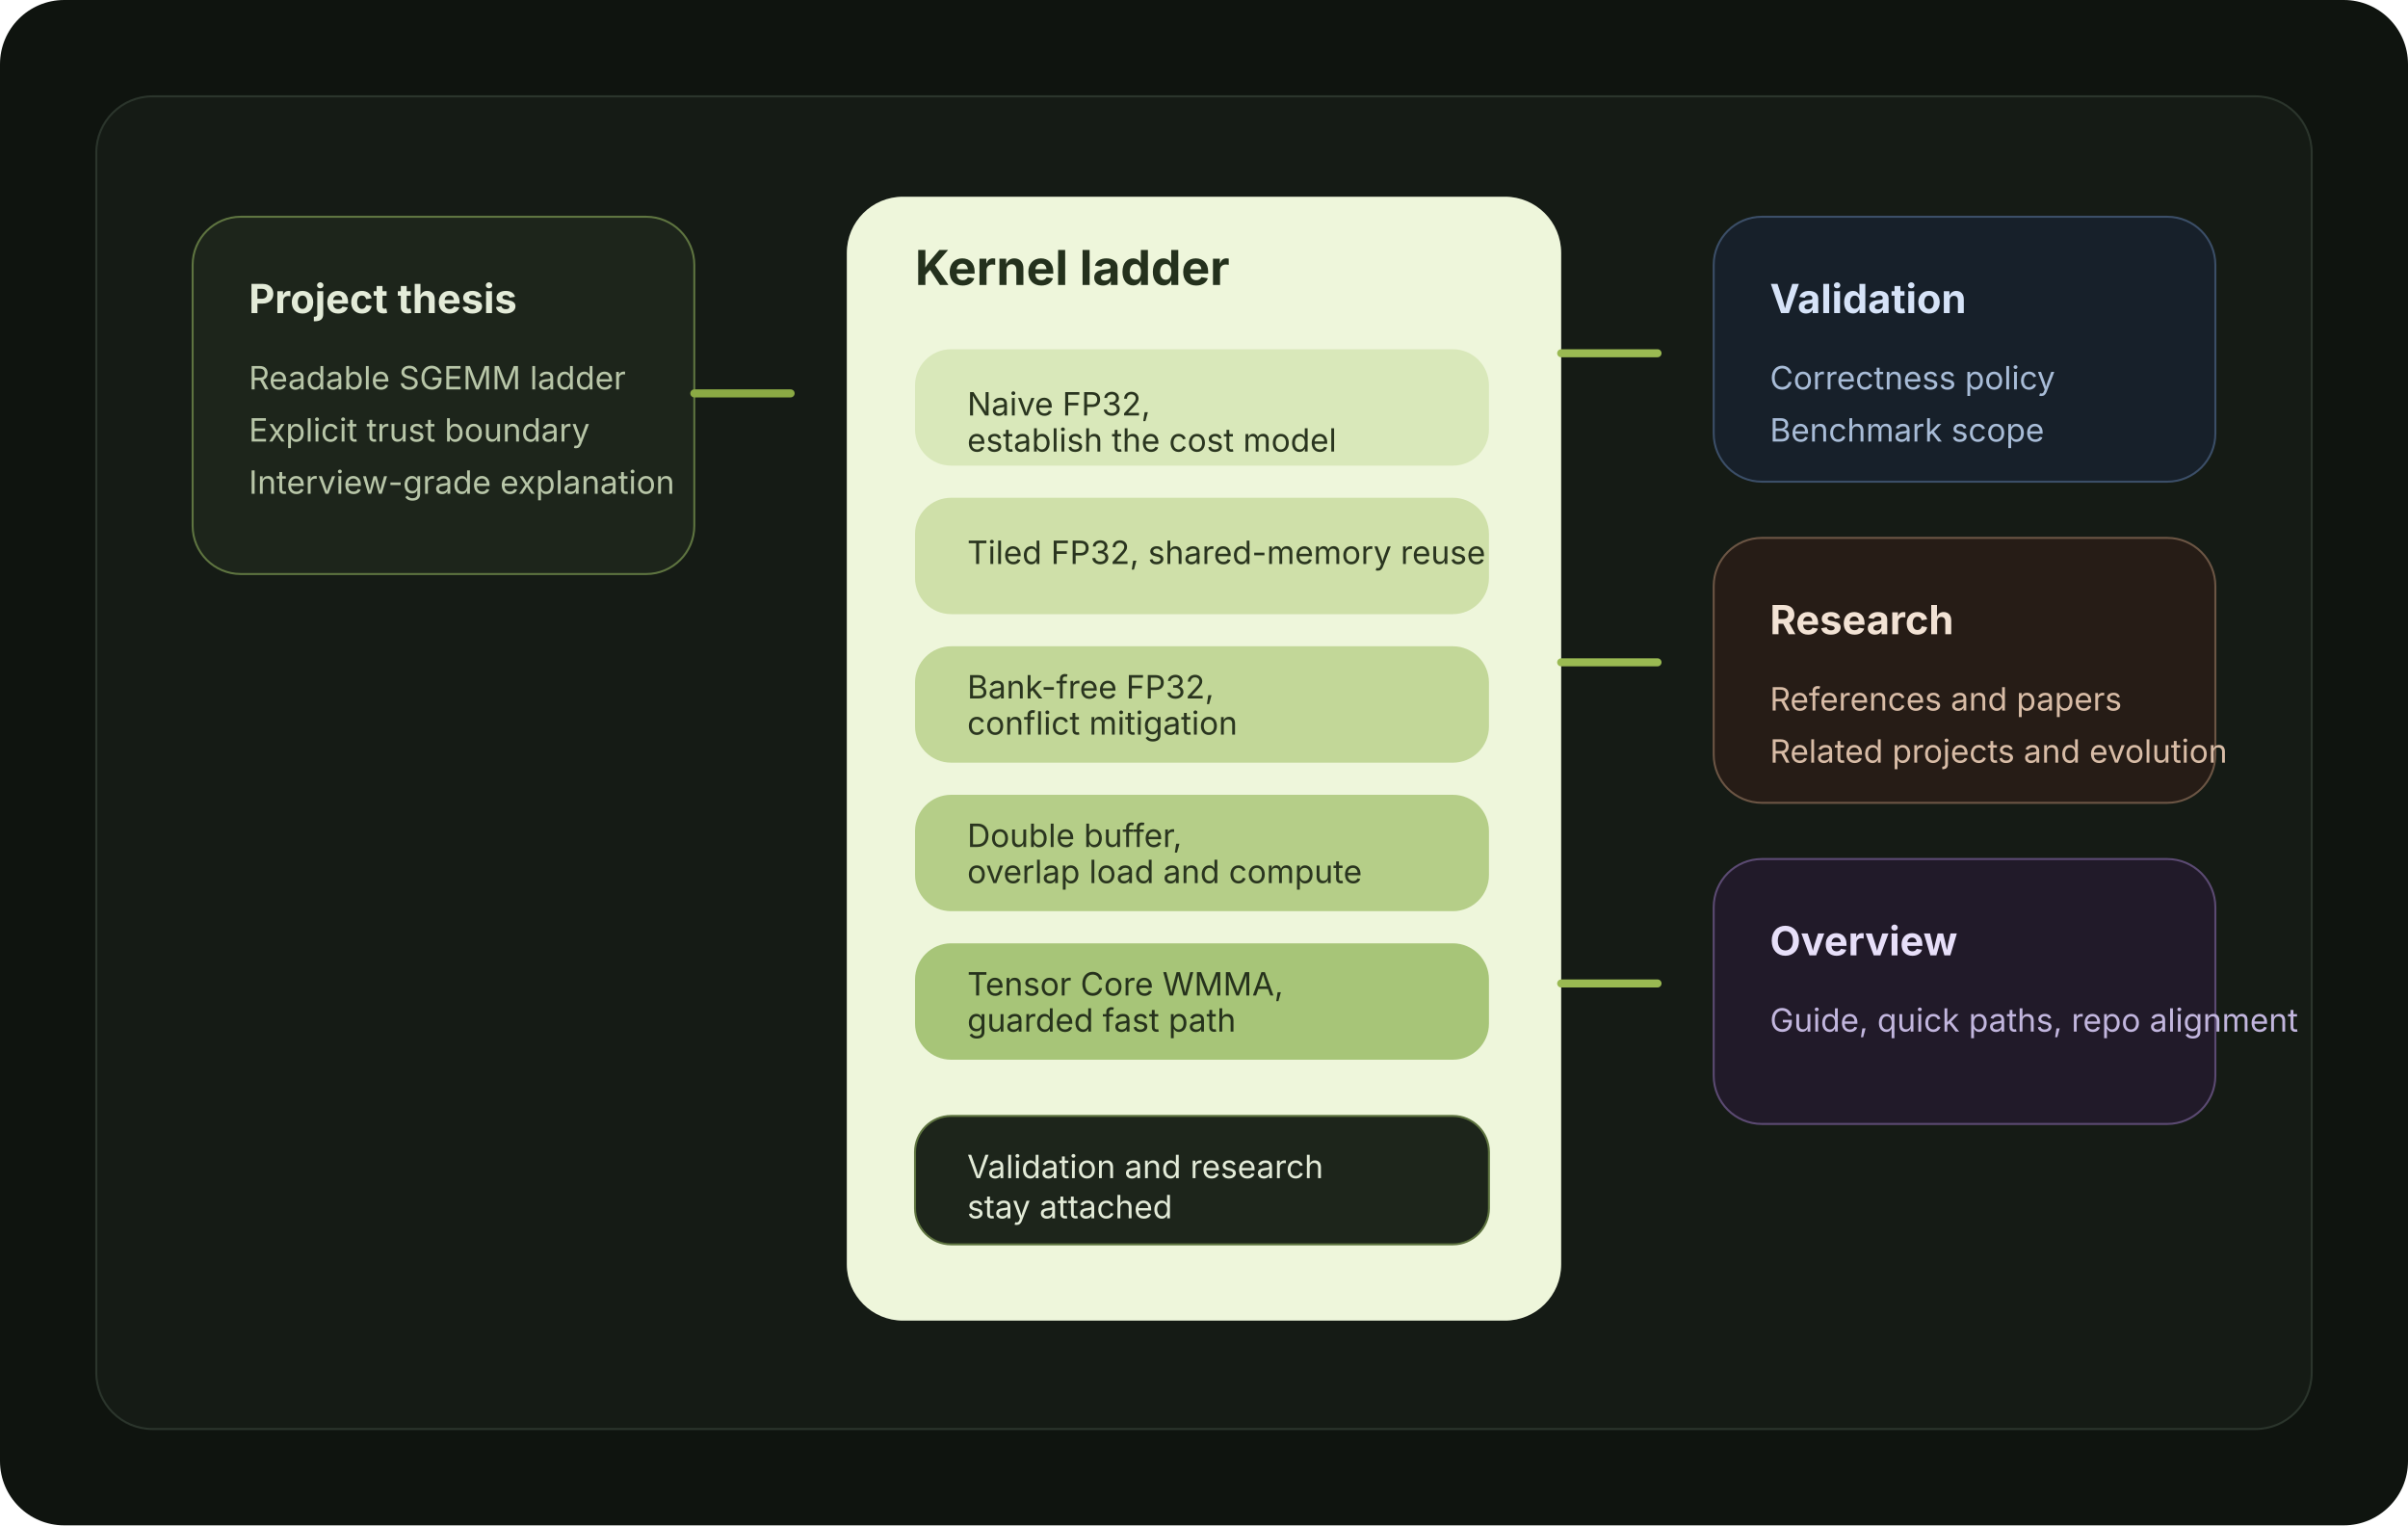
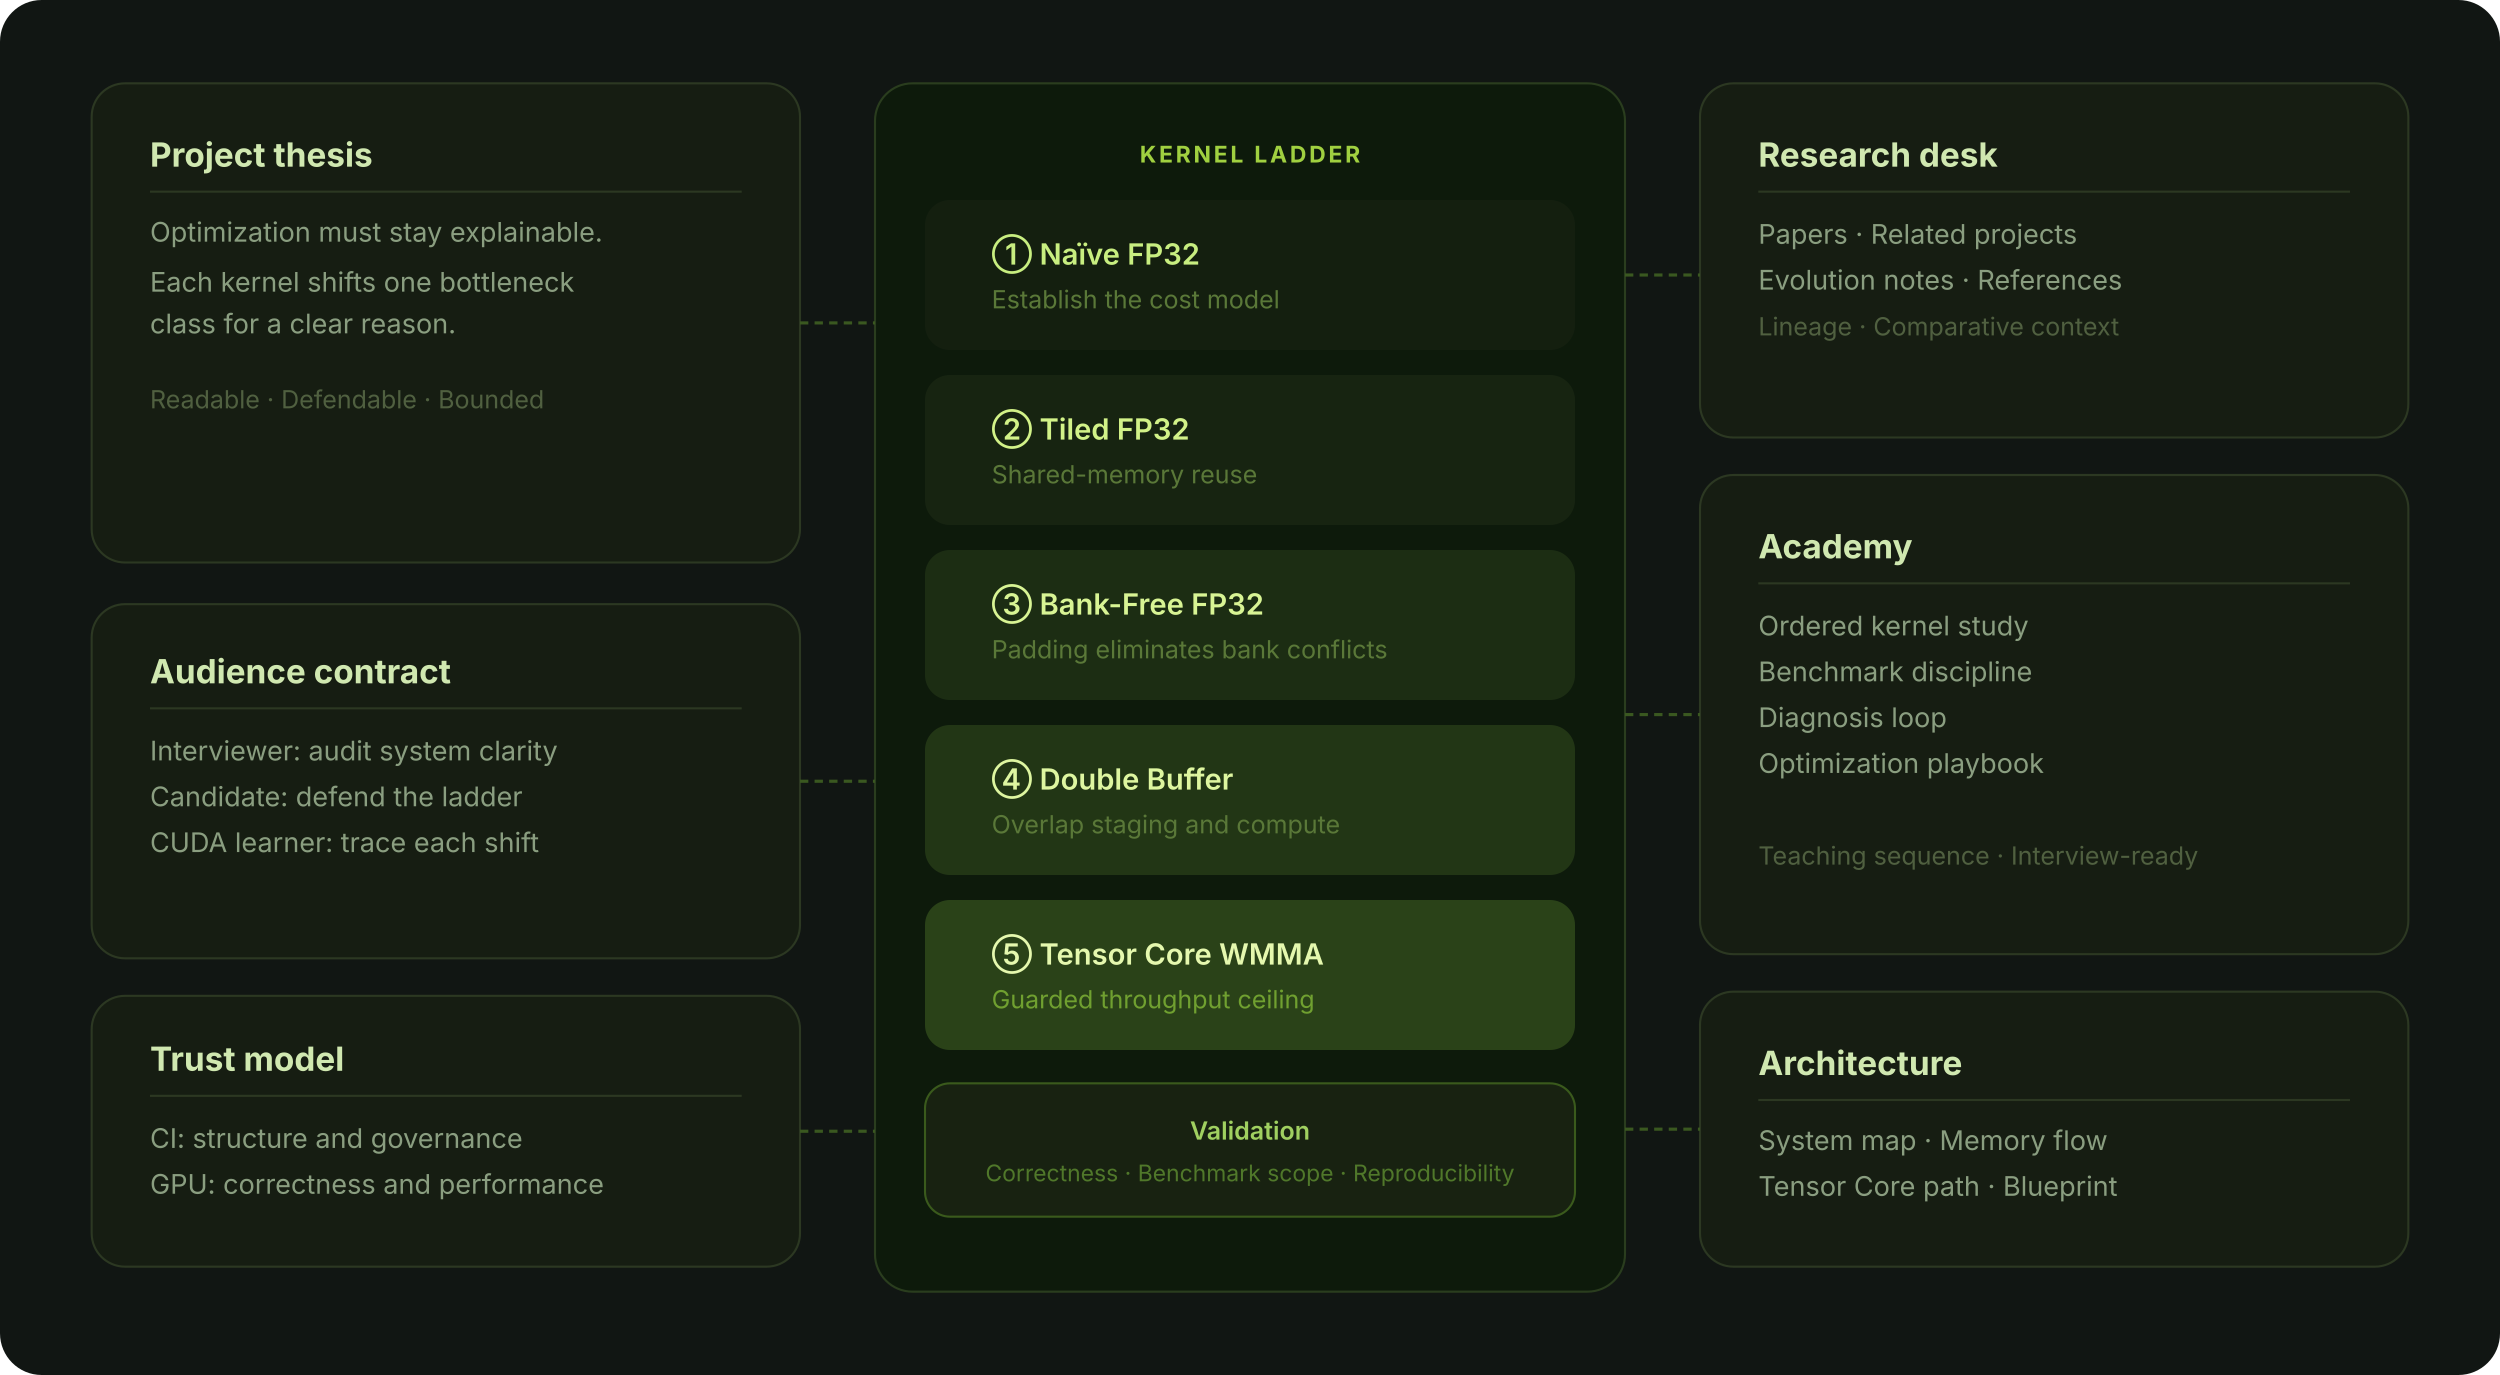
- <svg xmlns="http://www.w3.org/2000/svg" width="1200" height="760" viewBox="0 0 1200 760" fill="none">
-   <rect width="1200" height="760" rx="32" fill="#0F140F" />
-   <rect x="48" y="48" width="1104" height="664" rx="28" fill="#151B15" stroke="#2B352C" />
-   <rect x="96" y="108" width="250" height="178" rx="24" fill="#1D251B" stroke="#5E7440" />
-   <text x="124" y="156" fill="#E3EBD8" font-size="20" font-family="Inter, Arial, sans-serif" font-weight="700">Project thesis</text>
-   <text x="124" y="194" fill="#B8C6A8" font-size="16" font-family="Inter, Arial, sans-serif">Readable SGEMM ladder</text>
-   <text x="124" y="220" fill="#B8C6A8" font-size="16" font-family="Inter, Arial, sans-serif">Explicit trust boundary</text>
-   <text x="124" y="246" fill="#B8C6A8" font-size="16" font-family="Inter, Arial, sans-serif">Interview-grade explanation</text>
-   <rect x="422" y="98" width="356" height="560" rx="28" fill="#EEF6DB" />
-   <text x="456" y="142" fill="#24311D" font-size="24" font-family="Inter, Arial, sans-serif" font-weight="700">Kernel ladder</text>
-   <rect x="456" y="174" width="286" height="58" rx="18" fill="#D9E8BA" />
-   <text x="482" y="207" fill="#2A351F" font-size="16" font-family="Inter, Arial, sans-serif">Naive FP32,</text>
-   <text x="482" y="225" fill="#2A351F" font-size="16" font-family="Inter, Arial, sans-serif">establish the cost model</text>
-   <rect x="456" y="248" width="286" height="58" rx="18" fill="#CFE0A9" />
-   <text x="482" y="281" fill="#2A351F" font-size="16" font-family="Inter, Arial, sans-serif">Tiled FP32, shared-memory reuse</text>
-   <rect x="456" y="322" width="286" height="58" rx="18" fill="#C2D798" />
-   <text x="482" y="348" fill="#2A351F" font-size="16" font-family="Inter, Arial, sans-serif">Bank-free FP32,</text>
-   <text x="482" y="366" fill="#2A351F" font-size="16" font-family="Inter, Arial, sans-serif">conflict mitigation</text>
-   <rect x="456" y="396" width="286" height="58" rx="18" fill="#B5CE88" />
-   <text x="482" y="422" fill="#2A351F" font-size="16" font-family="Inter, Arial, sans-serif">Double buffer,</text>
-   <text x="482" y="440" fill="#2A351F" font-size="16" font-family="Inter, Arial, sans-serif">overlap load and compute</text>
-   <rect x="456" y="470" width="286" height="58" rx="18" fill="#A7C578" />
-   <text x="482" y="496" fill="#26321C" font-size="16" font-family="Inter, Arial, sans-serif">Tensor Core WMMA,</text>
-   <text x="482" y="514" fill="#26321C" font-size="16" font-family="Inter, Arial, sans-serif">guarded fast path</text>
-   <rect x="456" y="556" width="286" height="64" rx="18" fill="#1D251B" stroke="#5E7440" />
-   <text x="482" y="587" fill="#E3EBD8" font-size="16" font-family="Inter, Arial, sans-serif">Validation and research</text>
-   <text x="482" y="607" fill="#E3EBD8" font-size="16" font-family="Inter, Arial, sans-serif">stay attached</text>
-   <rect x="854" y="108" width="250" height="132" rx="24" fill="#17202A" stroke="#3B4E67" />
-   <text x="882" y="156" fill="#D6E3F8" font-size="20" font-family="Inter, Arial, sans-serif" font-weight="700">Validation</text>
-   <text x="882" y="194" fill="#A8BCD7" font-size="16" font-family="Inter, Arial, sans-serif">Correctness policy</text>
-   <text x="882" y="220" fill="#A8BCD7" font-size="16" font-family="Inter, Arial, sans-serif">Benchmark scope</text>
-   <rect x="854" y="268" width="250" height="132" rx="24" fill="#261C16" stroke="#6B5544" />
-   <text x="882" y="316" fill="#F2E2D4" font-size="20" font-family="Inter, Arial, sans-serif" font-weight="700">Research</text>
-   <text x="882" y="354" fill="#D8BCA6" font-size="16" font-family="Inter, Arial, sans-serif">References and papers</text>
-   <text x="882" y="380" fill="#D8BCA6" font-size="16" font-family="Inter, Arial, sans-serif">Related projects and evolution</text>
-   <rect x="854" y="428" width="250" height="132" rx="24" fill="#211A29" stroke="#5B4A72" />
-   <text x="882" y="476" fill="#E7DFF9" font-size="20" font-family="Inter, Arial, sans-serif" font-weight="700">Overview</text>
-   <text x="882" y="514" fill="#C2B6DE" font-size="16" font-family="Inter, Arial, sans-serif">Guide, quick paths, repo alignment</text>
-   <path d="M346 196H394" stroke="#8BAA44" stroke-width="4" stroke-linecap="round" />
-   <path d="M778 176H826" stroke="#9ABA52" stroke-width="4" stroke-linecap="round" />
-   <path d="M778 330H826" stroke="#9ABA52" stroke-width="4" stroke-linecap="round" />
-   <path d="M778 490H826" stroke="#9ABA52" stroke-width="4" stroke-linecap="round" />
+ <svg xmlns="http://www.w3.org/2000/svg" viewBox="0 0 1200 660" fill="none">
+   <rect width="1200" height="660" rx="20" fill="#111613" />
+   <rect x="420" y="40" width="360" height="580" rx="18" fill="#0D1A0B" stroke="#2A3D1E" stroke-width="1" />
+   <text x="600" y="78" fill="#A0D040" font-size="11" font-family="Inter,ui-sans-serif,sans-serif" font-weight="700" letter-spacing="0.12em" text-anchor="middle">KERNEL LADDER</text>
+   <rect x="444" y="96" width="312" height="72" rx="12" fill="#141F0F" />
+   <text x="476" y="127" fill="#C8EE80" font-size="14" font-family="Inter,ui-sans-serif,sans-serif" font-weight="600">① Naïve FP32</text>
+   <text x="476" y="148" fill="#5A7838" font-size="12" font-family="Inter,ui-sans-serif,sans-serif">Establish the cost model</text>
+   <rect x="444" y="180" width="312" height="72" rx="12" fill="#172411" />
+   <text x="476" y="211" fill="#D2F288" font-size="14" font-family="Inter,ui-sans-serif,sans-serif" font-weight="600">② Tiled FP32</text>
+   <text x="476" y="232" fill="#5A7838" font-size="12" font-family="Inter,ui-sans-serif,sans-serif">Shared-memory reuse</text>
+   <rect x="444" y="264" width="312" height="72" rx="12" fill="#1C2D13" />
+   <text x="476" y="295" fill="#D8F494" font-size="14" font-family="Inter,ui-sans-serif,sans-serif" font-weight="600">③ Bank-Free FP32</text>
+   <text x="476" y="316" fill="#5A7838" font-size="12" font-family="Inter,ui-sans-serif,sans-serif">Padding eliminates bank conflicts</text>
+   <rect x="444" y="348" width="312" height="72" rx="12" fill="#223615" />
+   <text x="476" y="379" fill="#DEF6A0" font-size="14" font-family="Inter,ui-sans-serif,sans-serif" font-weight="600">④ Double Buffer</text>
+   <text x="476" y="400" fill="#5A7838" font-size="12" font-family="Inter,ui-sans-serif,sans-serif">Overlap staging and compute</text>
+   <rect x="444" y="432" width="312" height="72" rx="12" fill="#2A4218" />
+   <text x="476" y="463" fill="#E5F8AE" font-size="14" font-family="Inter,ui-sans-serif,sans-serif" font-weight="600">⑤ Tensor Core WMMA</text>
+   <text x="476" y="484" fill="#70A030" font-size="12" font-family="Inter,ui-sans-serif,sans-serif">Guarded throughput ceiling</text>
+   <rect x="444" y="520" width="312" height="64" rx="12" fill="#182211" stroke="#3A5A1C" stroke-width="1" />
+   <text x="600" y="547" fill="#A0D060" font-size="12" font-family="Inter,ui-sans-serif,sans-serif" font-weight="600" text-anchor="middle">Validation</text>
+   <text x="600" y="567" fill="#50782A" font-size="11" font-family="Inter,ui-sans-serif,sans-serif" text-anchor="middle">Correctness · Benchmark scope · Reproducibility</text>
+   <rect x="44" y="40" width="340" height="230" rx="16" fill="#161D12" stroke="#2C3822" stroke-width="1" />
+   <text x="72" y="80" fill="#D0E8B0" font-size="16" font-family="Inter,ui-sans-serif,sans-serif" font-weight="700">Project thesis</text>
+   <line x1="72" y1="92" x2="356" y2="92" stroke="#2C3822" stroke-width="1" />
+   <text x="72" y="116" fill="#8A9E80" font-size="13" font-family="Inter,ui-sans-serif,sans-serif">Optimization must stay explainable.</text>
+   <text x="72" y="140" fill="#8A9E80" font-size="13" font-family="Inter,ui-sans-serif,sans-serif">Each kernel shifts one bottleneck</text>
+   <text x="72" y="160" fill="#8A9E80" font-size="13" font-family="Inter,ui-sans-serif,sans-serif">class for a clear reason.</text>
+   <text x="72" y="196" fill="#506040" font-size="12" font-family="Inter,ui-sans-serif,sans-serif">Readable · Defendable · Bounded</text>
+   <rect x="44" y="290" width="340" height="170" rx="16" fill="#161D12" stroke="#2C3822" stroke-width="1" />
+   <text x="72" y="328" fill="#D0E8B0" font-size="16" font-family="Inter,ui-sans-serif,sans-serif" font-weight="700">Audience contract</text>
+   <line x1="72" y1="340" x2="356" y2="340" stroke="#2C3822" stroke-width="1" />
+   <text x="72" y="365" fill="#8A9E80" font-size="13" font-family="Inter,ui-sans-serif,sans-serif">Interviewer: audit system clarity</text>
+   <text x="72" y="387" fill="#8A9E80" font-size="13" font-family="Inter,ui-sans-serif,sans-serif">Candidate: defend the ladder</text>
+   <text x="72" y="409" fill="#8A9E80" font-size="13" font-family="Inter,ui-sans-serif,sans-serif">CUDA learner: trace each shift</text>
+   <rect x="44" y="478" width="340" height="130" rx="16" fill="#161D12" stroke="#2C3822" stroke-width="1" />
+   <text x="72" y="514" fill="#D0E8B0" font-size="16" font-family="Inter,ui-sans-serif,sans-serif" font-weight="700">Trust model</text>
+   <line x1="72" y1="526" x2="356" y2="526" stroke="#2C3822" stroke-width="1" />
+   <text x="72" y="551" fill="#8A9E80" font-size="13" font-family="Inter,ui-sans-serif,sans-serif">CI: structure and governance</text>
+   <text x="72" y="573" fill="#8A9E80" font-size="13" font-family="Inter,ui-sans-serif,sans-serif">GPU: correctness and performance</text>
+   <rect x="816" y="40" width="340" height="170" rx="16" fill="#161D12" stroke="#2C3822" stroke-width="1" />
+   <text x="844" y="80" fill="#D0E8B0" font-size="16" font-family="Inter,ui-sans-serif,sans-serif" font-weight="700">Research desk</text>
+   <line x1="844" y1="92" x2="1128" y2="92" stroke="#2C3822" stroke-width="1" />
+   <text x="844" y="117" fill="#8A9E80" font-size="13" font-family="Inter,ui-sans-serif,sans-serif">Papers · Related projects</text>
+   <text x="844" y="139" fill="#8A9E80" font-size="13" font-family="Inter,ui-sans-serif,sans-serif">Evolution notes · References</text>
+   <text x="844" y="161" fill="#506040" font-size="12" font-family="Inter,ui-sans-serif,sans-serif">Lineage · Comparative context</text>
+   <rect x="816" y="228" width="340" height="230" rx="16" fill="#161D12" stroke="#2C3822" stroke-width="1" />
+   <text x="844" y="268" fill="#D0E8B0" font-size="16" font-family="Inter,ui-sans-serif,sans-serif" font-weight="700">Academy</text>
+   <line x1="844" y1="280" x2="1128" y2="280" stroke="#2C3822" stroke-width="1" />
+   <text x="844" y="305" fill="#8A9E80" font-size="13" font-family="Inter,ui-sans-serif,sans-serif">Ordered kernel study</text>
+   <text x="844" y="327" fill="#8A9E80" font-size="13" font-family="Inter,ui-sans-serif,sans-serif">Benchmark discipline</text>
+   <text x="844" y="349" fill="#8A9E80" font-size="13" font-family="Inter,ui-sans-serif,sans-serif">Diagnosis loop</text>
+   <text x="844" y="371" fill="#8A9E80" font-size="13" font-family="Inter,ui-sans-serif,sans-serif">Optimization playbook</text>
+   <text x="844" y="415" fill="#506040" font-size="12" font-family="Inter,ui-sans-serif,sans-serif">Teaching sequence · Interview-ready</text>
+   <rect x="816" y="476" width="340" height="132" rx="16" fill="#161D12" stroke="#2C3822" stroke-width="1" />
+   <text x="844" y="516" fill="#D0E8B0" font-size="16" font-family="Inter,ui-sans-serif,sans-serif" font-weight="700">Architecture</text>
+   <line x1="844" y1="528" x2="1128" y2="528" stroke="#2C3822" stroke-width="1" />
+   <text x="844" y="552" fill="#8A9E80" font-size="13" font-family="Inter,ui-sans-serif,sans-serif">System map · Memory flow</text>
+   <text x="844" y="574" fill="#8A9E80" font-size="13" font-family="Inter,ui-sans-serif,sans-serif">Tensor Core path · Blueprint</text>
+   <line x1="384" y1="155" x2="420" y2="155" stroke="#3A5820" stroke-width="1.5" stroke-dasharray="4 3" />
+   <line x1="384" y1="375" x2="420" y2="375" stroke="#3A5820" stroke-width="1.5" stroke-dasharray="4 3" />
+   <line x1="384" y1="543" x2="420" y2="543" stroke="#3A5820" stroke-width="1.5" stroke-dasharray="4 3" />
+   <line x1="780" y1="132" x2="816" y2="132" stroke="#3A5820" stroke-width="1.5" stroke-dasharray="4 3" />
+   <line x1="780" y1="343" x2="816" y2="343" stroke="#3A5820" stroke-width="1.5" stroke-dasharray="4 3" />
+   <line x1="780" y1="542" x2="816" y2="542" stroke="#3A5820" stroke-width="1.5" stroke-dasharray="4 3" />
</svg>
